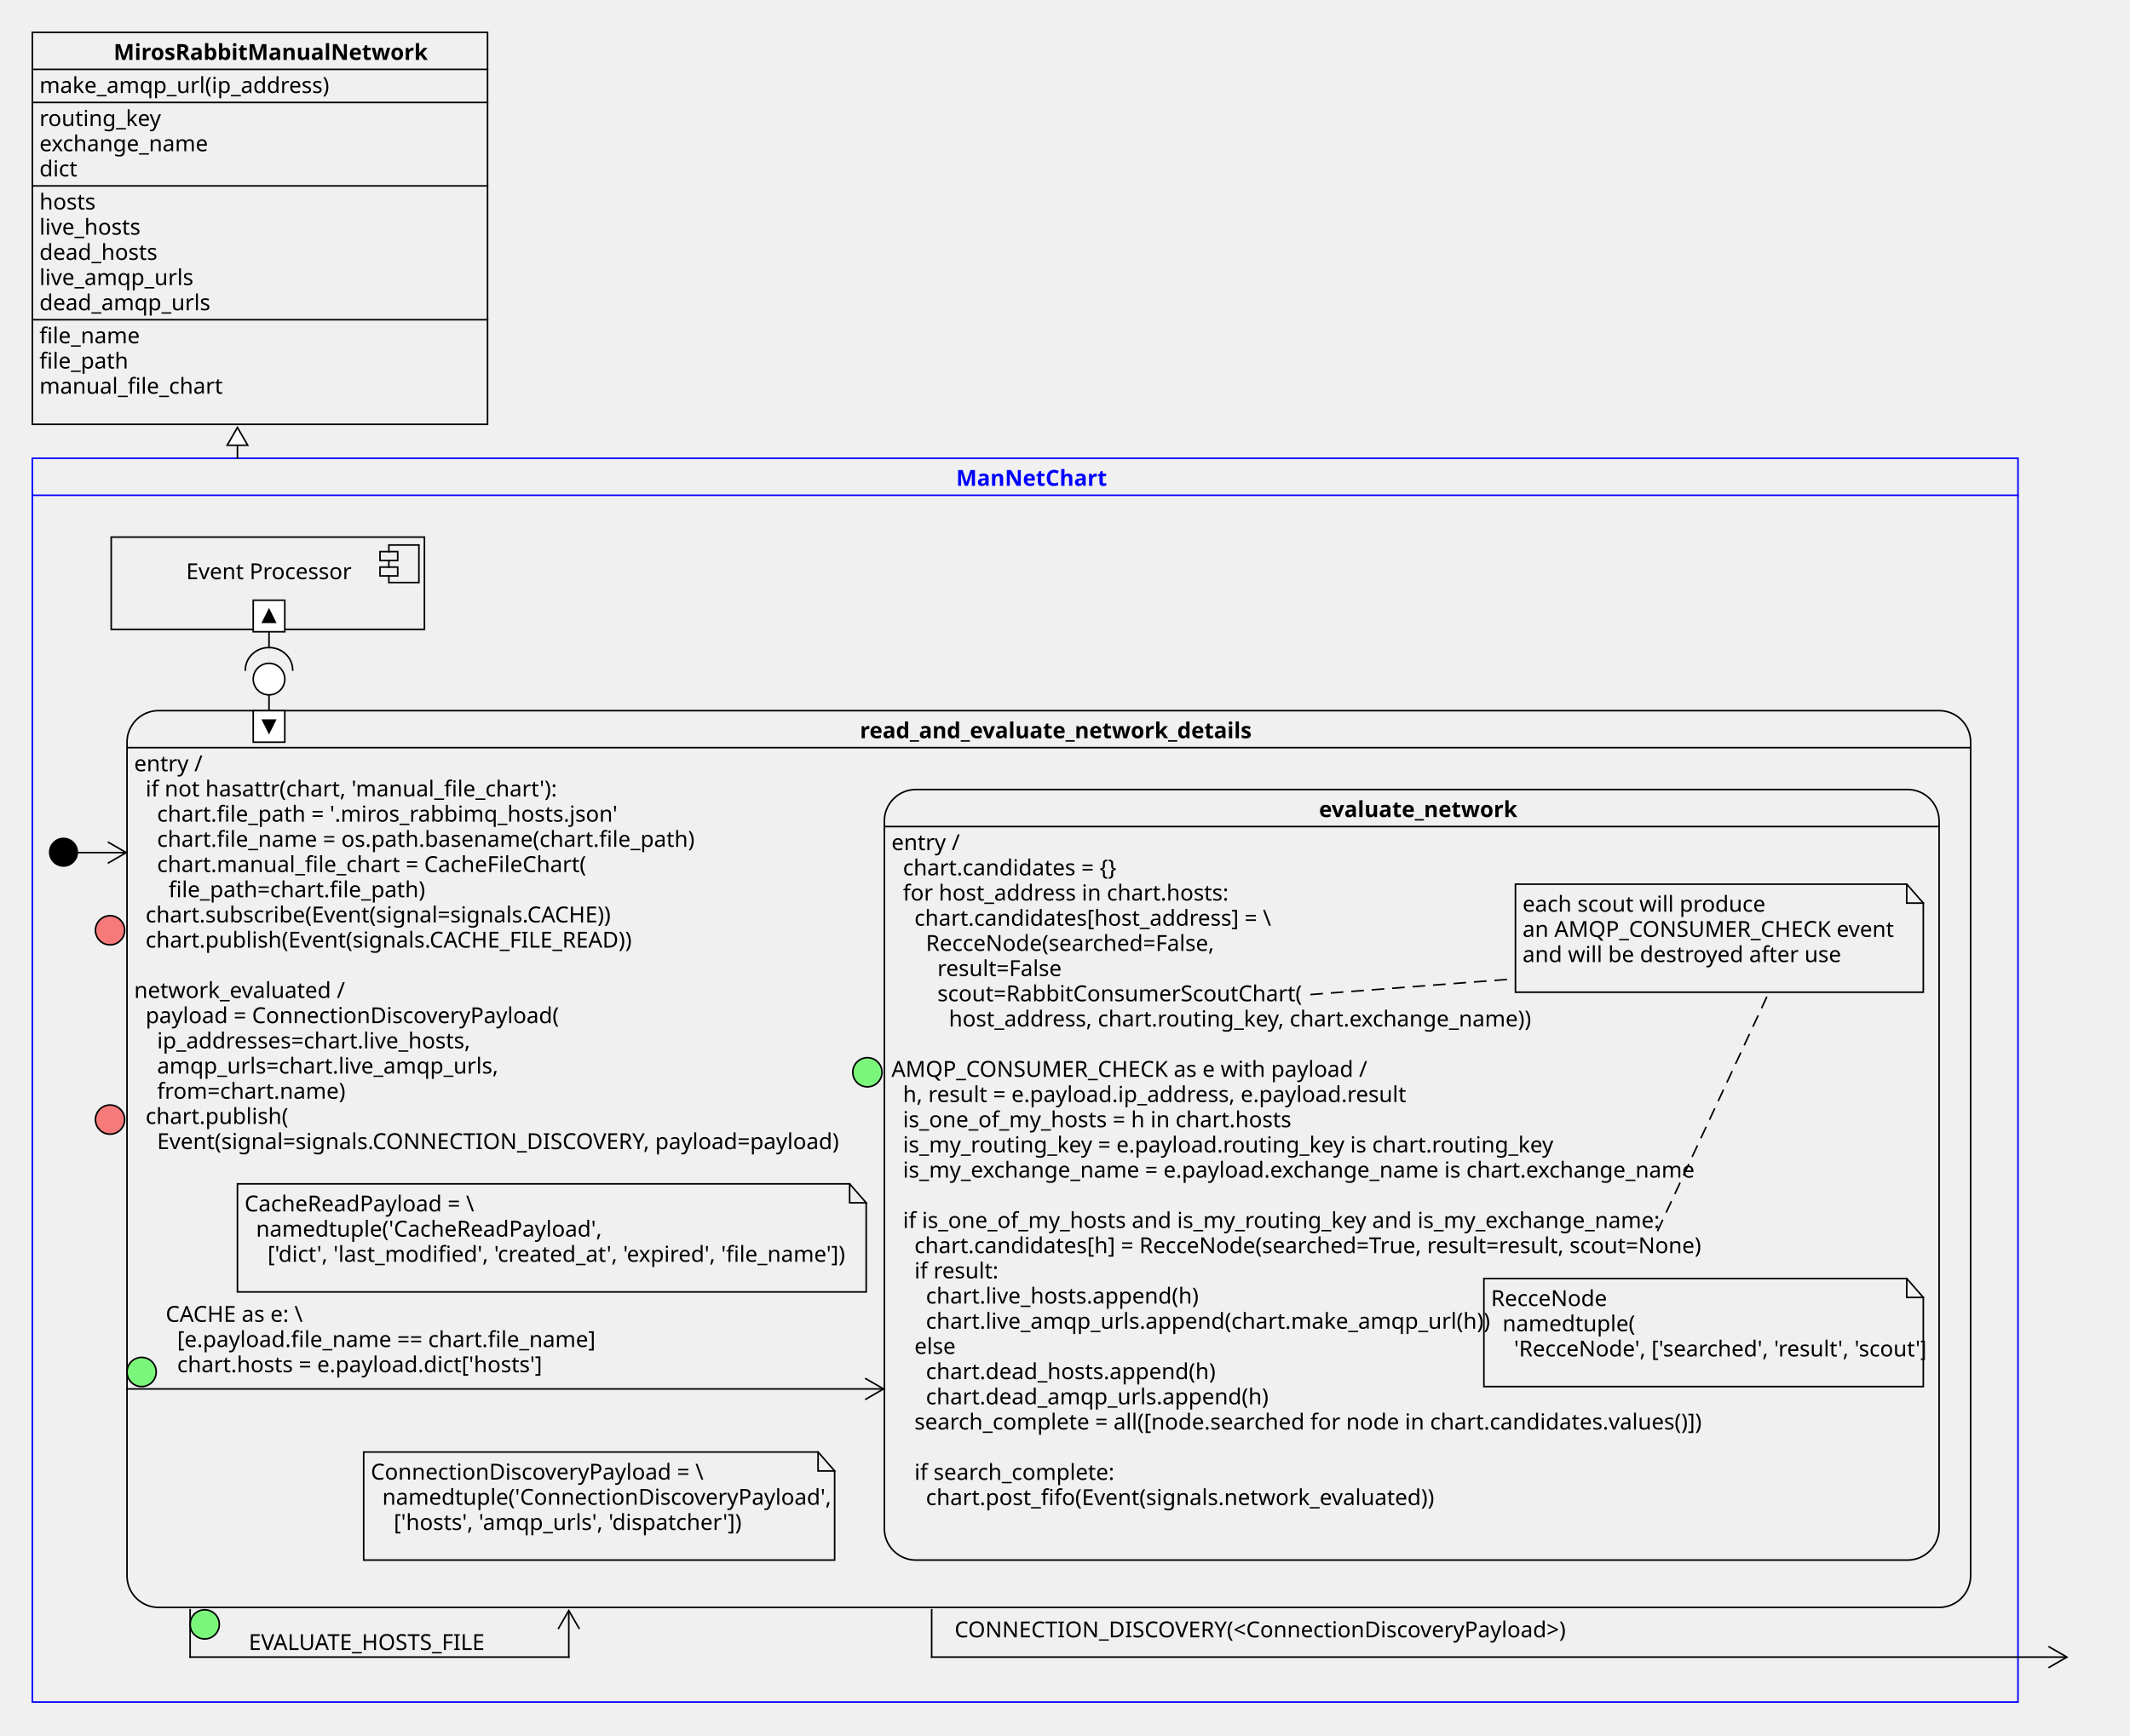
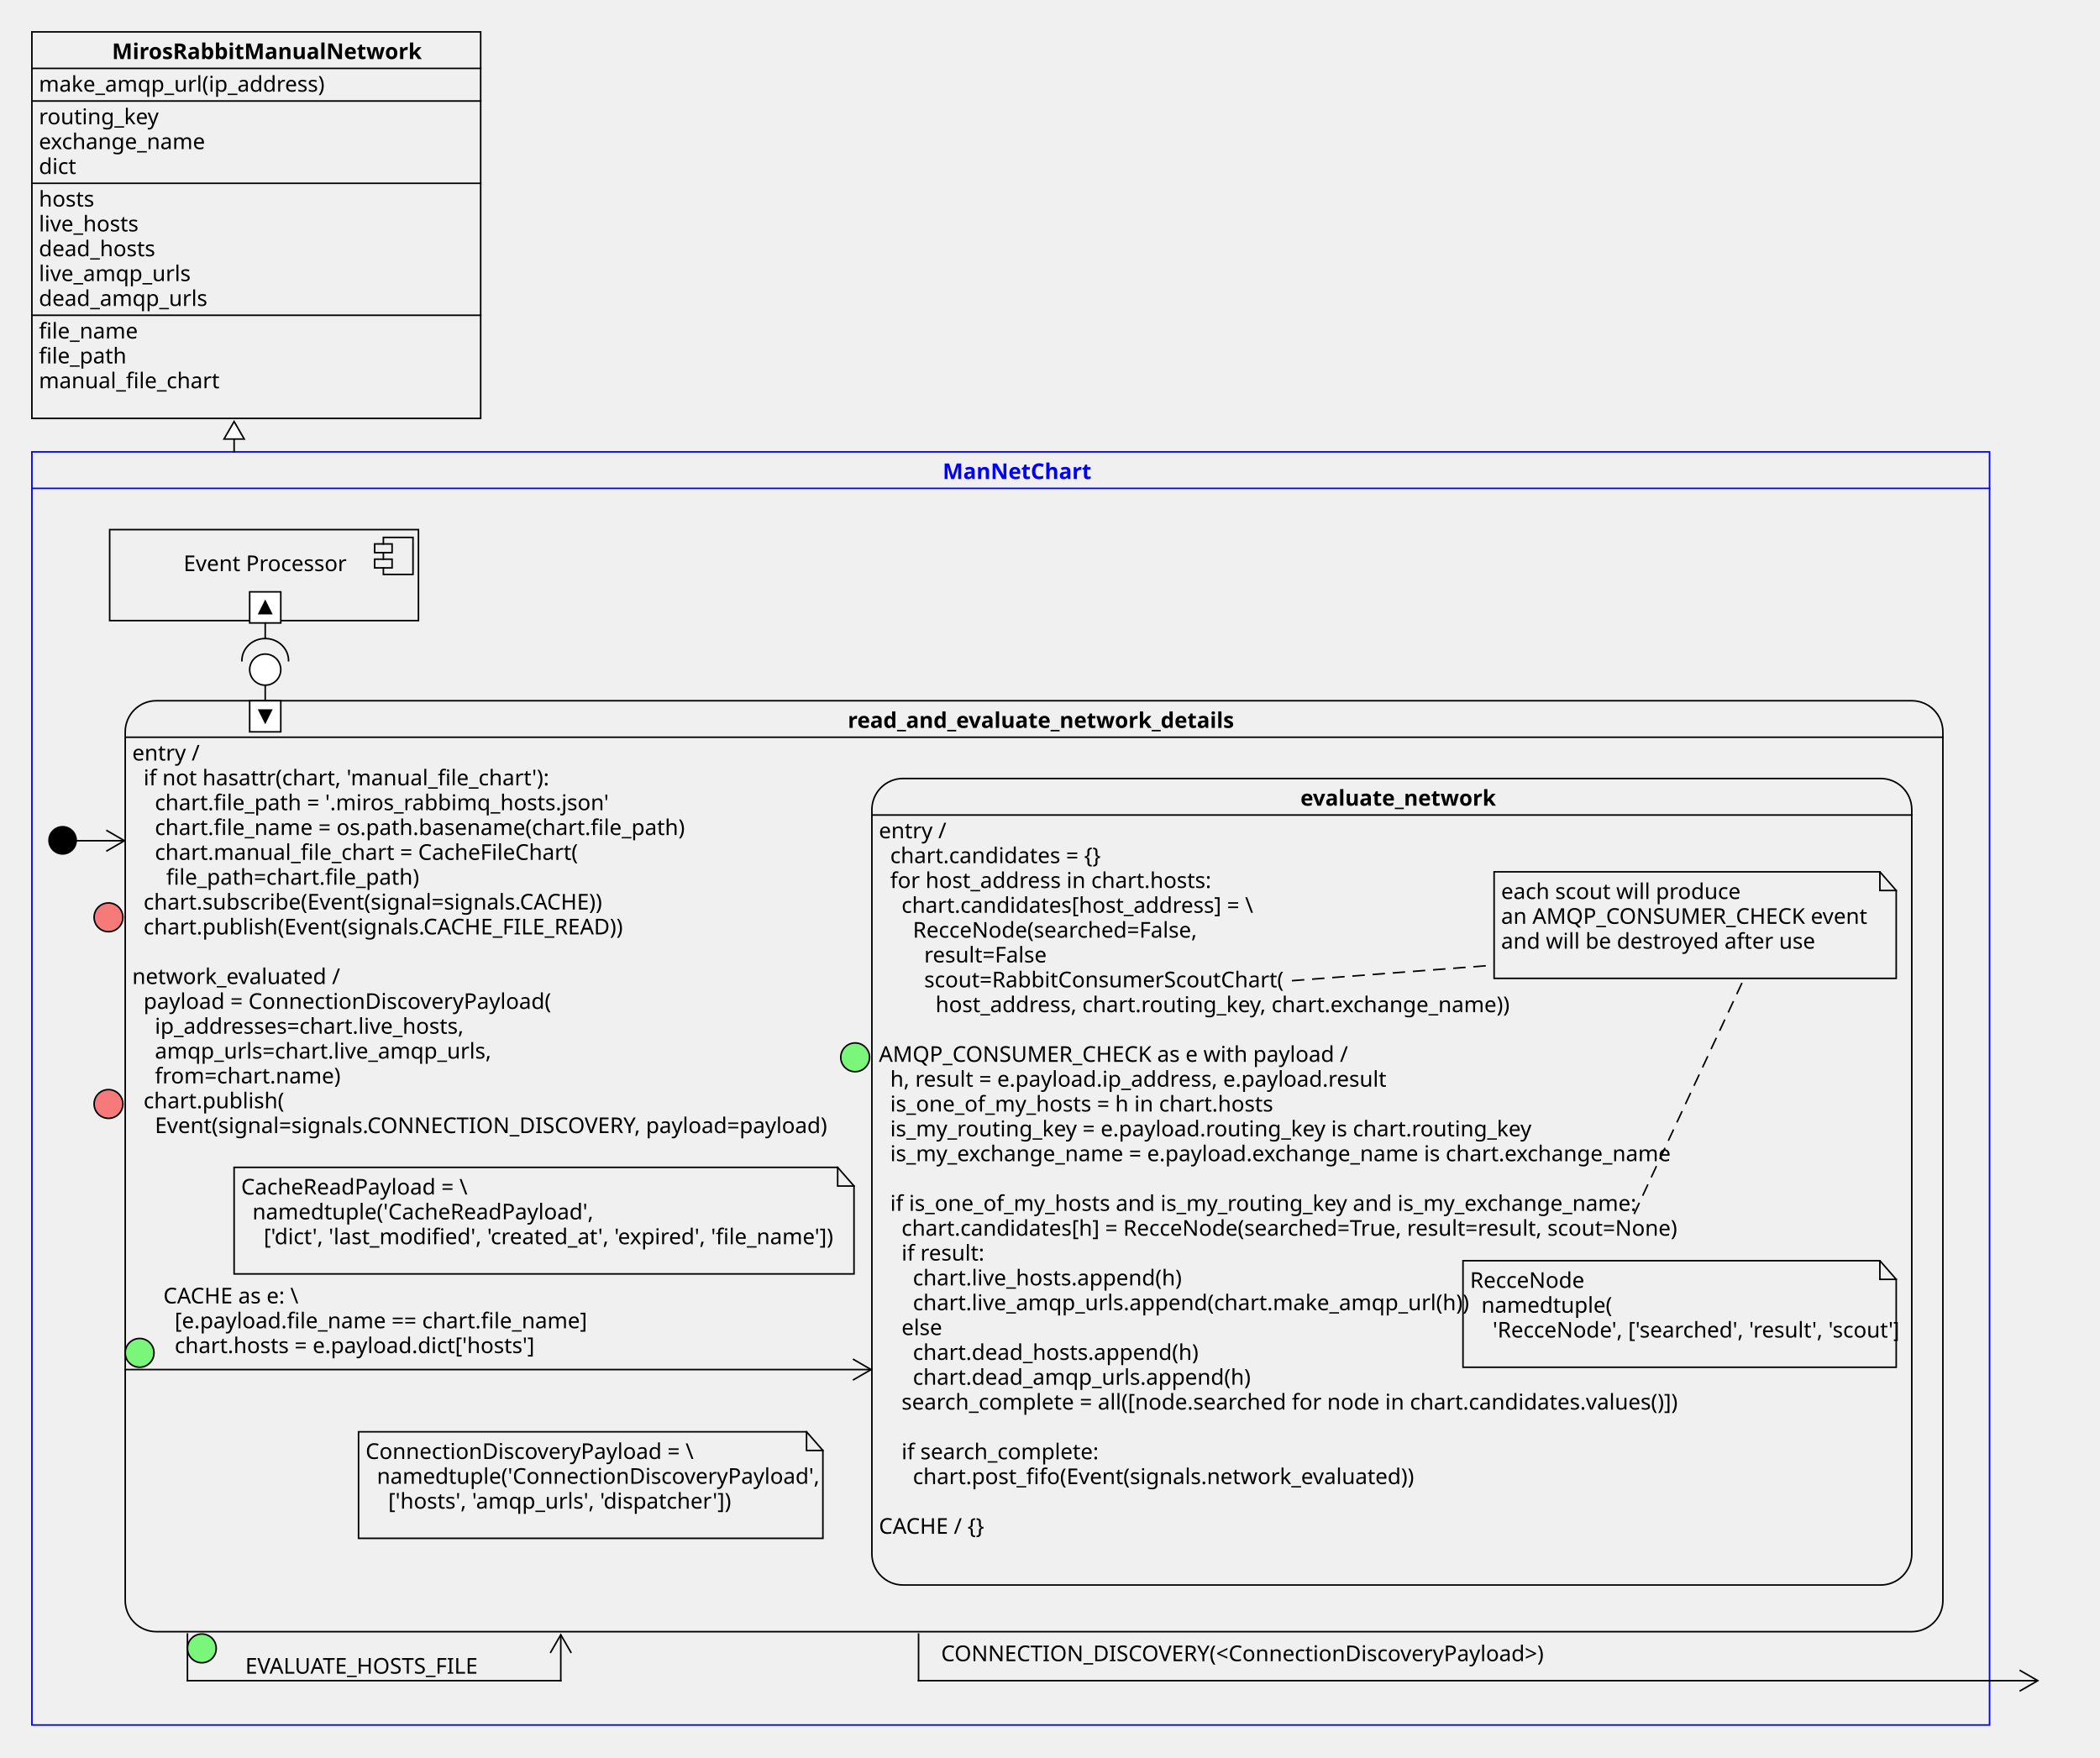
- <svg xmlns="http://www.w3.org/2000/svg" fill-opacity="1" color-rendering="auto" color-interpolation="auto" text-rendering="auto" stroke="black" stroke-linecap="square" width="1350" stroke-miterlimit="10" shape-rendering="auto" stroke-opacity="1" fill="black" stroke-dasharray="none" font-weight="normal" stroke-width="1" viewBox="60 40 1350 1100" height="1100" font-family="'Dialog'" font-style="normal" stroke-linejoin="miter" font-size="12px" stroke-dashoffset="0" image-rendering="auto">
+ <svg xmlns="http://www.w3.org/2000/svg" fill-opacity="1" color-rendering="auto" color-interpolation="auto" text-rendering="auto" stroke="black" stroke-linecap="square" width="1350" stroke-miterlimit="10" shape-rendering="auto" stroke-opacity="1" fill="black" stroke-dasharray="none" font-weight="normal" stroke-width="1" viewBox="120 110 1350 1130" height="1130" font-family="'Dialog'" font-style="normal" stroke-linejoin="miter" font-size="12px" stroke-dashoffset="0" image-rendering="auto">
  <defs id="genericDefs" />
  <g>
    <defs id="defs1">
      <clipPath clipPathUnits="userSpaceOnUse" id="clipPath1">
        <path d="M0 0 L2147483647 0 L2147483647 2147483647 L0 2147483647 L0 0 Z" />
      </clipPath>
      <clipPath clipPathUnits="userSpaceOnUse" id="clipPath2">
        <path d="M0 0 L0 20 L20 20 L20 0 Z" />
      </clipPath>
      <clipPath clipPathUnits="userSpaceOnUse" id="clipPath3">
        <path d="M0 0 L0 70 L260 70 L260 0 Z" />
      </clipPath>
      <clipPath clipPathUnits="userSpaceOnUse" id="clipPath4">
        <path d="M0 0 L0 70 L280 70 L280 0 Z" />
      </clipPath>
      <clipPath clipPathUnits="userSpaceOnUse" id="clipPath5">
-         <path d="M0 0 L0 790 L1260 790 L1260 0 Z" />
+         <path d="M0 0 L0 820 L1260 820 L1260 0 Z" />
      </clipPath>
      <clipPath clipPathUnits="userSpaceOnUse" id="clipPath6">
        <path d="M0 0 L0 30 L440 30 L440 0 Z" />
      </clipPath>
      <clipPath clipPathUnits="userSpaceOnUse" id="clipPath7">
-         <path d="M0 0 L0 490 L670 490 L670 0 Z" />
+         <path d="M0 0 L0 520 L670 520 L670 0 Z" />
      </clipPath>
      <clipPath clipPathUnits="userSpaceOnUse" id="clipPath8">
        <path d="M0 0 L0 80 L410 80 L410 0 Z" />
      </clipPath>
      <clipPath clipPathUnits="userSpaceOnUse" id="clipPath9">
        <path d="M0 0 L0 70 L400 70 L400 0 Z" />
      </clipPath>
      <clipPath clipPathUnits="userSpaceOnUse" id="clipPath10">
        <path d="M0 0 L0 70 L300 70 L300 0 Z" />
      </clipPath>
      <clipPath clipPathUnits="userSpaceOnUse" id="clipPath11">
        <path d="M0 0 L0 60 L200 60 L200 0 Z" />
      </clipPath>
      <clipPath clipPathUnits="userSpaceOnUse" id="clipPath12">
-         <path d="M0 0 L0 570 L1170 570 L1170 0 Z" />
+         <path d="M0 0 L0 600 L1170 600 L1170 0 Z" />
      </clipPath>
      <clipPath clipPathUnits="userSpaceOnUse" id="clipPath13">
        <path d="M0 0 L0 250 L290 250 L290 0 Z" />
      </clipPath>
      <clipPath clipPathUnits="userSpaceOnUse" id="clipPath14">
        <path d="M0 0 L0 30 L70 30 L70 0 Z" />
      </clipPath>
      <clipPath clipPathUnits="userSpaceOnUse" id="clipPath15">
        <path d="M0 0 L0 60 L270 60 L270 0 Z" />
      </clipPath>
      <clipPath clipPathUnits="userSpaceOnUse" id="clipPath16">
        <path d="M0 0 L0 180 L100 180 L100 0 Z" />
      </clipPath>
      <clipPath clipPathUnits="userSpaceOnUse" id="clipPath17">
        <path d="M0 0 L0 40 L160 40 L160 0 Z" />
      </clipPath>
      <clipPath clipPathUnits="userSpaceOnUse" id="clipPath18">
        <path d="M0 0 L0 50 L30 50 L30 0 Z" />
      </clipPath>
      <clipPath clipPathUnits="userSpaceOnUse" id="clipPath19">
        <path d="M0 0 L0 60 L750 60 L750 0 Z" />
      </clipPath>
      <clipPath clipPathUnits="userSpaceOnUse" id="clipPath20">
        <path d="M0 0 L0 40 L510 40 L510 0 Z" />
      </clipPath>
      <clipPath clipPathUnits="userSpaceOnUse" id="clipPath21">
        <path d="M0 0 L0 60 L50 60 L50 0 Z" />
      </clipPath>
      <clipPath clipPathUnits="userSpaceOnUse" id="clipPath22">
        <path d="M0 0 L0 60 L30 60 L30 0 Z" />
      </clipPath>
    </defs>
-     <g transform="translate(90,570)">
+     <g transform="translate(150,640)">
      <circle r="8.75" clip-path="url(#clipPath2)" cx="10.25" cy="10.25" stroke="none" />
      <circle fill="none" r="8.75" clip-path="url(#clipPath2)" cx="10.25" cy="10.25" />
    </g>
-     <g fill="rgb(0,255,0)" fill-opacity="0.49" transform="translate(180,1060)" stroke-opacity="0.49" stroke="rgb(0,255,0)">
-       <circle r="9.25" clip-path="url(#clipPath2)" cx="9.75" cy="9.75" stroke="none" />
-     </g>
-     <g transform="translate(180,1060)">
-       <circle fill="none" r="9.25" clip-path="url(#clipPath2)" cx="9.75" cy="9.75" />
-     </g>
-     <g fill="rgb(255,255,255)" fill-opacity="0" transform="translate(1020,600)" stroke-opacity="0" stroke="rgb(255,255,255)">
+     <g fill="rgb(0,255,0)" fill-opacity="0.49" transform="translate(240,1160)" stroke-opacity="0.49" stroke="rgb(0,255,0)">
+       <circle r="9.25" clip-path="url(#clipPath2)" cx="9.75" cy="9.75" stroke="none" />
+     </g>
+     <g transform="translate(240,1160)">
+       <circle fill="none" r="9.25" clip-path="url(#clipPath2)" cx="9.75" cy="9.75" />
+     </g>
+     <g fill="rgb(255,255,255)" fill-opacity="0" transform="translate(1080,670)" stroke-opacity="0" stroke="rgb(255,255,255)">
      <path d="M0.5 0.5 L248.5 0.5 L259 12.5 L259 69 L0.5 69 Z" stroke="none" clip-path="url(#clipPath3)" />
    </g>
-     <g transform="translate(1020,600)">
+     <g transform="translate(1080,670)">
      <path fill="none" d="M0.5 0.5 L248.5 0.5 L259 12.5 L259 69 L0.5 69 Z" clip-path="url(#clipPath3)" />
      <path fill="none" d="M248.5 0.5 L248.5 12.5 L259 12.5" clip-path="url(#clipPath3)" />
      <text x="5" font-size="14px" y="17.969" clip-path="url(#clipPath3)" font-family="sans-serif" stroke="none" xml:space="preserve">each scout will produce</text>
      <text x="5" font-size="14px" y="33.938" clip-path="url(#clipPath3)" font-family="sans-serif" stroke="none" xml:space="preserve">an AMQP_CONSUMER_CHECK event</text>
      <text x="5" font-size="14px" y="49.906" clip-path="url(#clipPath3)" font-family="sans-serif" stroke="none" xml:space="preserve">and will be destroyed after use</text>
    </g>
-     <g fill="rgb(0,255,0)" fill-opacity="0.49" transform="translate(600,710)" stroke-opacity="0.49" stroke="rgb(0,255,0)">
-       <circle r="9.25" clip-path="url(#clipPath2)" cx="9.75" cy="9.75" stroke="none" />
-     </g>
-     <g transform="translate(600,710)">
-       <circle fill="none" r="9.25" clip-path="url(#clipPath2)" cx="9.75" cy="9.75" />
-     </g>
-     <g fill="rgb(255,255,255)" fill-opacity="0" transform="translate(1000,850)" stroke-opacity="0" stroke="rgb(255,255,255)">
+     <g fill="rgb(0,255,0)" fill-opacity="0.49" transform="translate(660,780)" stroke-opacity="0.49" stroke="rgb(0,255,0)">
+       <circle r="9.25" clip-path="url(#clipPath2)" cx="9.75" cy="9.75" stroke="none" />
+     </g>
+     <g transform="translate(660,780)">
+       <circle fill="none" r="9.25" clip-path="url(#clipPath2)" cx="9.75" cy="9.75" />
+     </g>
+     <g fill="rgb(255,255,255)" fill-opacity="0" transform="translate(1060,920)" stroke-opacity="0" stroke="rgb(255,255,255)">
      <path d="M0.5 0.5 L268.5 0.5 L279 12.5 L279 69 L0.5 69 Z" stroke="none" clip-path="url(#clipPath4)" />
    </g>
-     <g transform="translate(1000,850)">
+     <g transform="translate(1060,920)">
      <path fill="none" d="M0.5 0.5 L268.5 0.5 L279 12.5 L279 69 L0.5 69 Z" clip-path="url(#clipPath4)" />
      <path fill="none" d="M268.5 0.5 L268.5 12.5 L279 12.5" clip-path="url(#clipPath4)" />
      <text x="5" font-size="14px" y="17.969" clip-path="url(#clipPath4)" font-family="sans-serif" stroke="none" xml:space="preserve">RecceNode</text>
      <text x="5" font-size="14px" y="33.938" clip-path="url(#clipPath4)" font-family="sans-serif" stroke="none" xml:space="preserve">  namedtuple(</text>
      <text x="5" font-size="14px" y="49.906" clip-path="url(#clipPath4)" font-family="sans-serif" stroke="none" xml:space="preserve">    'RecceNode', ['searched', 'result', 'scout'])</text>
    </g>
-     <g fill="rgb(255,0,0)" fill-opacity="0.49" transform="translate(120,620)" stroke-opacity="0.49" stroke="rgb(255,0,0)">
-       <circle r="9.25" clip-path="url(#clipPath2)" cx="9.75" cy="9.75" stroke="none" />
-     </g>
-     <g transform="translate(120,620)">
-       <circle fill="none" r="9.25" clip-path="url(#clipPath2)" cx="9.75" cy="9.75" />
-     </g>
-     <g fill="rgb(255,255,255)" fill-opacity="0" transform="translate(80,330)" stroke-opacity="0" stroke="rgb(255,255,255)">
-       <rect x="0.5" width="1258.5" height="788.5" y="0.5" clip-path="url(#clipPath5)" stroke="none" />
-     </g>
-     <g fill="blue" transform="translate(80,330)" stroke="blue">
-       <rect fill="none" x="0.5" width="1258.5" height="788.5" y="0.5" clip-path="url(#clipPath5)" />
+     <g fill="rgb(255,0,0)" fill-opacity="0.49" transform="translate(180,690)" stroke-opacity="0.49" stroke="rgb(255,0,0)">
+       <circle r="9.25" clip-path="url(#clipPath2)" cx="9.75" cy="9.75" stroke="none" />
+     </g>
+     <g transform="translate(180,690)">
+       <circle fill="none" r="9.25" clip-path="url(#clipPath2)" cx="9.75" cy="9.75" />
+     </g>
+     <g fill="rgb(255,255,255)" fill-opacity="0" transform="translate(140,400)" stroke-opacity="0" stroke="rgb(255,255,255)">
+       <rect x="0.5" width="1258.5" height="818.5" y="0.5" clip-path="url(#clipPath5)" stroke="none" />
+     </g>
+     <g fill="blue" transform="translate(140,400)" stroke="blue">
+       <rect fill="none" x="0.5" width="1258.5" height="818.5" y="0.5" clip-path="url(#clipPath5)" />
      <text x="586" font-size="14px" y="17.969" clip-path="url(#clipPath5)" font-family="sans-serif" stroke="none" font-weight="bold" xml:space="preserve">ManNetChart</text>
      <path fill="none" d="M1 23.969 L1259 23.969" clip-path="url(#clipPath5)" />
    </g>
-     <g font-family="sans-serif" font-size="14px" transform="translate(660,1060)">
+     <g font-family="sans-serif" font-size="14px" transform="translate(720,1160)">
      <text x="5" xml:space="preserve" y="17.969" clip-path="url(#clipPath6)" stroke="none">CONNECTION_DISCOVERY(&lt;ConnectionDiscoveryPayload&gt;)</text>
    </g>
-     <g fill="rgb(255,0,0)" fill-opacity="0.49" transform="translate(120,740)" stroke-opacity="0.49" stroke="rgb(255,0,0)">
-       <circle r="9.25" clip-path="url(#clipPath2)" cx="9.75" cy="9.75" stroke="none" />
-     </g>
-     <g transform="translate(120,740)">
-       <circle fill="none" r="9.25" clip-path="url(#clipPath2)" cx="9.75" cy="9.75" />
-     </g>
-     <g fill="rgb(255,255,255)" fill-opacity="0" transform="translate(620,540)" stroke-opacity="0" stroke="rgb(255,255,255)">
-       <rect x="0.5" y="0.5" clip-path="url(#clipPath7)" width="668.5" rx="20" ry="20" height="488.5" stroke="none" />
-     </g>
-     <g transform="translate(620,540)">
-       <rect x="0.5" y="0.5" clip-path="url(#clipPath7)" fill="none" width="668.5" rx="20" ry="20" height="488.5" />
+     <g fill="rgb(255,0,0)" fill-opacity="0.49" transform="translate(180,810)" stroke-opacity="0.49" stroke="rgb(255,0,0)">
+       <circle r="9.25" clip-path="url(#clipPath2)" cx="9.75" cy="9.75" stroke="none" />
+     </g>
+     <g transform="translate(180,810)">
+       <circle fill="none" r="9.25" clip-path="url(#clipPath2)" cx="9.75" cy="9.75" />
+     </g>
+     <g fill="rgb(255,255,255)" fill-opacity="0" transform="translate(680,610)" stroke-opacity="0" stroke="rgb(255,255,255)">
+       <rect x="0.5" y="0.5" clip-path="url(#clipPath7)" width="668.5" rx="20" ry="20" height="518.5" stroke="none" />
+     </g>
+     <g transform="translate(680,610)">
+       <rect x="0.5" y="0.5" clip-path="url(#clipPath7)" fill="none" width="668.5" rx="20" ry="20" height="518.5" />
      <text x="276" font-size="14px" y="17.969" clip-path="url(#clipPath7)" font-family="sans-serif" stroke="none" font-weight="bold" xml:space="preserve">evaluate_network</text>
      <path fill="none" d="M1 23.969 L669 23.969" clip-path="url(#clipPath7)" />
      <text x="5" font-size="14px" y="38.938" clip-path="url(#clipPath7)" font-family="sans-serif" stroke="none" xml:space="preserve">entry /</text>
      <text x="5" font-size="14px" y="54.906" clip-path="url(#clipPath7)" font-family="sans-serif" stroke="none" xml:space="preserve">  chart.candidates = {}</text>
      <text x="5" font-size="14px" y="70.875" clip-path="url(#clipPath7)" font-family="sans-serif" stroke="none" xml:space="preserve">  for host_address in chart.hosts:</text>
      <text x="5" font-size="14px" y="86.844" clip-path="url(#clipPath7)" font-family="sans-serif" stroke="none" xml:space="preserve">    chart.candidates[host_address] = \</text>
      <text x="5" font-size="14px" y="102.812" clip-path="url(#clipPath7)" font-family="sans-serif" stroke="none" xml:space="preserve">      RecceNode(searched=False, </text>
      <text x="5" font-size="14px" y="118.781" clip-path="url(#clipPath7)" font-family="sans-serif" stroke="none" xml:space="preserve">        result=False</text>
      <text x="5" font-size="14px" y="134.75" clip-path="url(#clipPath7)" font-family="sans-serif" stroke="none" xml:space="preserve">        scout=RabbitConsumerScoutChart(</text>
      <text x="5" font-size="14px" y="150.719" clip-path="url(#clipPath7)" font-family="sans-serif" stroke="none" xml:space="preserve">          host_address, chart.routing_key, chart.exchange_name))</text>
      <text x="5" font-size="14px" y="182.656" clip-path="url(#clipPath7)" font-family="sans-serif" stroke="none" xml:space="preserve">AMQP_CONSUMER_CHECK as e with payload /</text>
      <text x="5" font-size="14px" y="198.625" clip-path="url(#clipPath7)" font-family="sans-serif" stroke="none" xml:space="preserve">  h, result = e.payload.ip_address, e.payload.result</text>
      <text x="5" font-size="14px" y="214.594" clip-path="url(#clipPath7)" font-family="sans-serif" stroke="none" xml:space="preserve">  is_one_of_my_hosts = h in chart.hosts</text>
      <text x="5" font-size="14px" y="230.562" clip-path="url(#clipPath7)" font-family="sans-serif" stroke="none" xml:space="preserve">  is_my_routing_key = e.payload.routing_key is chart.routing_key</text>
      <text x="5" font-size="14px" y="246.531" clip-path="url(#clipPath7)" font-family="sans-serif" stroke="none" xml:space="preserve">  is_my_exchange_name = e.payload.exchange_name is chart.exchange_name</text>
      <text x="5" font-size="14px" y="278.469" clip-path="url(#clipPath7)" font-family="sans-serif" stroke="none" xml:space="preserve">  if is_one_of_my_hosts and is_my_routing_key and is_my_exchange_name:</text>
      <text x="5" font-size="14px" y="294.438" clip-path="url(#clipPath7)" font-family="sans-serif" stroke="none" xml:space="preserve">    chart.candidates[h] = RecceNode(searched=True, result=result, scout=None)</text>
      <text x="5" font-size="14px" y="310.406" clip-path="url(#clipPath7)" font-family="sans-serif" stroke="none" xml:space="preserve">    if result:</text>
      <text x="5" font-size="14px" y="326.375" clip-path="url(#clipPath7)" font-family="sans-serif" stroke="none" xml:space="preserve">      chart.live_hosts.append(h)</text>
      <text x="5" font-size="14px" y="342.344" clip-path="url(#clipPath7)" font-family="sans-serif" stroke="none" xml:space="preserve">      chart.live_amqp_urls.append(chart.make_amqp_url(h))</text>
      <text x="5" font-size="14px" y="358.312" clip-path="url(#clipPath7)" font-family="sans-serif" stroke="none" xml:space="preserve">    else</text>
      <text x="5" font-size="14px" y="374.281" clip-path="url(#clipPath7)" font-family="sans-serif" stroke="none" xml:space="preserve">      chart.dead_hosts.append(h)</text>
      <text x="5" font-size="14px" y="390.25" clip-path="url(#clipPath7)" font-family="sans-serif" stroke="none" xml:space="preserve">      chart.dead_amqp_urls.append(h)</text>
      <text x="5" font-size="14px" y="406.219" clip-path="url(#clipPath7)" font-family="sans-serif" stroke="none" xml:space="preserve">    search_complete = all([node.searched for node in chart.candidates.values()])</text>
      <text x="5" font-size="14px" y="438.156" clip-path="url(#clipPath7)" font-family="sans-serif" stroke="none" xml:space="preserve">    if search_complete:</text>
      <text x="5" font-size="14px" y="454.125" clip-path="url(#clipPath7)" font-family="sans-serif" stroke="none" xml:space="preserve">      chart.post_fifo(Event(signals.network_evaluated))</text>
      <text x="5" font-size="14px" y="470.094" clip-path="url(#clipPath7)" font-family="sans-serif" stroke="none" xml:space="preserve">               </text>
-       <text x="5" font-size="14px" y="486.062" clip-path="url(#clipPath7)" font-family="sans-serif" stroke="none" xml:space="preserve">  </text>
+       <text x="5" font-size="14px" y="486.062" clip-path="url(#clipPath7)" font-family="sans-serif" stroke="none" xml:space="preserve">CACHE / {}</text>
      <text x="5" font-size="14px" y="502.031" clip-path="url(#clipPath7)" font-family="sans-serif" stroke="none" xml:space="preserve">  </text>
    </g>
-     <g font-family="sans-serif" font-size="14px" transform="translate(160,860)">
+     <g font-family="sans-serif" font-size="14px" transform="translate(220,930)">
      <text x="5" xml:space="preserve" y="17.969" clip-path="url(#clipPath8)" stroke="none">CACHE as e: \</text>
      <text x="5" xml:space="preserve" y="33.938" clip-path="url(#clipPath8)" stroke="none">  [e.payload.file_name == chart.file_name]</text>
      <text x="5" xml:space="preserve" y="49.906" clip-path="url(#clipPath8)" stroke="none">  chart.hosts = e.payload.dict['hosts']</text>
      <text x="5" xml:space="preserve" y="81.844" clip-path="url(#clipPath8)" stroke="none">    </text>
      <text x="5" xml:space="preserve" y="97.812" clip-path="url(#clipPath8)" stroke="none">  </text>
    </g>
-     <g fill="rgb(255,255,255)" fill-opacity="0" transform="translate(210,790)" stroke-opacity="0" stroke="rgb(255,255,255)">
+     <g fill="rgb(255,255,255)" fill-opacity="0" transform="translate(270,860)" stroke-opacity="0" stroke="rgb(255,255,255)">
      <path d="M0.5 0.5 L388.5 0.5 L399 12.5 L399 69 L0.5 69 Z" stroke="none" clip-path="url(#clipPath9)" />
    </g>
-     <g transform="translate(210,790)">
+     <g transform="translate(270,860)">
      <path fill="none" d="M0.5 0.5 L388.5 0.5 L399 12.5 L399 69 L0.5 69 Z" clip-path="url(#clipPath9)" />
      <path fill="none" d="M388.5 0.5 L388.5 12.5 L399 12.5" clip-path="url(#clipPath9)" />
      <text x="5" font-size="14px" y="17.969" clip-path="url(#clipPath9)" font-family="sans-serif" stroke="none" xml:space="preserve">CacheReadPayload = \</text>
      <text x="5" font-size="14px" y="33.938" clip-path="url(#clipPath9)" font-family="sans-serif" stroke="none" xml:space="preserve">  namedtuple('CacheReadPayload',</text>
      <text x="5" font-size="14px" y="49.906" clip-path="url(#clipPath9)" font-family="sans-serif" stroke="none" xml:space="preserve">    ['dict', 'last_modified', 'created_at', 'expired', 'file_name'])</text>
    </g>
-     <g fill="rgb(0,255,0)" fill-opacity="0.49" transform="translate(140,900)" stroke-opacity="0.49" stroke="rgb(0,255,0)">
-       <circle r="9.25" clip-path="url(#clipPath2)" cx="9.75" cy="9.75" stroke="none" />
-     </g>
-     <g transform="translate(140,900)">
-       <circle fill="none" r="9.25" clip-path="url(#clipPath2)" cx="9.75" cy="9.75" />
-     </g>
-     <g fill="rgb(255,255,255)" fill-opacity="0" transform="translate(290,960)" stroke-opacity="0" stroke="rgb(255,255,255)">
+     <g fill="rgb(0,255,0)" fill-opacity="0.49" transform="translate(200,970)" stroke-opacity="0.49" stroke="rgb(0,255,0)">
+       <circle r="9.25" clip-path="url(#clipPath2)" cx="9.75" cy="9.75" stroke="none" />
+     </g>
+     <g transform="translate(200,970)">
+       <circle fill="none" r="9.25" clip-path="url(#clipPath2)" cx="9.75" cy="9.75" />
+     </g>
+     <g fill="rgb(255,255,255)" fill-opacity="0" transform="translate(350,1030)" stroke-opacity="0" stroke="rgb(255,255,255)">
      <path d="M0.5 0.5 L288.5 0.5 L299 12.5 L299 69 L0.5 69 Z" stroke="none" clip-path="url(#clipPath10)" />
    </g>
-     <g transform="translate(290,960)">
+     <g transform="translate(350,1030)">
      <path fill="none" d="M0.5 0.5 L288.5 0.5 L299 12.5 L299 69 L0.5 69 Z" clip-path="url(#clipPath10)" />
      <path fill="none" d="M288.5 0.5 L288.5 12.5 L299 12.5" clip-path="url(#clipPath10)" />
      <text x="5" font-size="14px" y="17.969" clip-path="url(#clipPath10)" font-family="sans-serif" stroke="none" xml:space="preserve">ConnectionDiscoveryPayload = \</text>
      <text x="5" font-size="14px" y="33.938" clip-path="url(#clipPath10)" font-family="sans-serif" stroke="none" xml:space="preserve">  namedtuple('ConnectionDiscoveryPayload',</text>
      <text x="5" font-size="14px" y="49.906" clip-path="url(#clipPath10)" font-family="sans-serif" stroke="none" xml:space="preserve">    ['hosts', 'amqp_urls', 'dispatcher'])</text>
    </g>
-     <g fill="rgb(255,255,255)" fill-opacity="0" transform="translate(130,380)" stroke-opacity="0" stroke="rgb(255,255,255)">
+     <g fill="rgb(255,255,255)" fill-opacity="0" transform="translate(190,450)" stroke-opacity="0" stroke="rgb(255,255,255)">
      <rect x="170.86" width="11.2" height="5.6" y="9.7" clip-path="url(#clipPath11)" stroke="none" />
    </g>
-     <g transform="translate(130,380)">
+     <g transform="translate(190,450)">
      <rect fill="none" x="170.86" width="11.2" height="5.6" y="9.7" clip-path="url(#clipPath11)" />
    </g>
-     <g fill="rgb(255,255,255)" fill-opacity="0" transform="translate(130,380)" stroke-opacity="0" stroke="rgb(255,255,255)">
+     <g fill="rgb(255,255,255)" fill-opacity="0" transform="translate(190,450)" stroke-opacity="0" stroke="rgb(255,255,255)">
      <rect x="170.86" width="11.2" height="5.6" y="19.5" clip-path="url(#clipPath11)" stroke="none" />
    </g>
-     <g transform="translate(130,380)">
+     <g transform="translate(190,450)">
      <rect fill="none" x="170.86" width="11.2" height="5.6" y="19.5" clip-path="url(#clipPath11)" />
      <path fill="none" d="M176.46 15.3 L176.46 19.5" clip-path="url(#clipPath11)" />
      <path fill="none" d="M176.46 9.7 L176.46 5.5 L195.5 5.5 L195.5 29.3 L176.46 29.3 L176.46 25.1" clip-path="url(#clipPath11)" />
    </g>
-     <g fill="rgb(255,255,255)" fill-opacity="0" transform="translate(130,380)" stroke-opacity="0" stroke="rgb(255,255,255)">
+     <g fill="rgb(255,255,255)" fill-opacity="0" transform="translate(190,450)" stroke-opacity="0" stroke="rgb(255,255,255)">
      <rect x="0.5" width="198.5" height="58.5" y="0.5" clip-path="url(#clipPath11)" stroke="none" />
    </g>
-     <g transform="translate(130,380)">
+     <g transform="translate(190,450)">
      <rect fill="none" x="0.5" width="198.5" height="58.5" y="0.5" clip-path="url(#clipPath11)" />
      <text x="48" font-size="14px" y="27.169" clip-path="url(#clipPath11)" font-family="sans-serif" stroke="none" xml:space="preserve">Event Processor</text>
    </g>
-     <g fill="rgb(255,255,255)" fill-opacity="0" transform="translate(140,490)" stroke-opacity="0" stroke="rgb(255,255,255)">
-       <rect x="0.5" y="0.5" clip-path="url(#clipPath12)" width="1168.5" rx="20" ry="20" height="568.5" stroke="none" />
-     </g>
-     <g transform="translate(140,490)">
-       <rect x="0.5" y="0.5" clip-path="url(#clipPath12)" fill="none" width="1168.5" rx="20" ry="20" height="568.5" />
+     <g fill="rgb(255,255,255)" fill-opacity="0" transform="translate(200,560)" stroke-opacity="0" stroke="rgb(255,255,255)">
+       <rect x="0.5" y="0.5" clip-path="url(#clipPath12)" width="1168.5" rx="20" ry="20" height="598.5" stroke="none" />
+     </g>
+     <g transform="translate(200,560)">
+       <rect x="0.5" y="0.5" clip-path="url(#clipPath12)" fill="none" width="1168.5" rx="20" ry="20" height="598.5" />
      <text x="465" font-size="14px" y="17.969" clip-path="url(#clipPath12)" font-family="sans-serif" stroke="none" font-weight="bold" xml:space="preserve">read_and_evaluate_network_details</text>
      <path fill="none" d="M1 23.969 L1169 23.969" clip-path="url(#clipPath12)" />
      <text x="5" font-size="14px" y="38.938" clip-path="url(#clipPath12)" font-family="sans-serif" stroke="none" xml:space="preserve">entry /</text>
      <text x="5" font-size="14px" y="54.906" clip-path="url(#clipPath12)" font-family="sans-serif" stroke="none" xml:space="preserve">  if not hasattr(chart, 'manual_file_chart'):</text>
      <text x="5" font-size="14px" y="70.875" clip-path="url(#clipPath12)" font-family="sans-serif" stroke="none" xml:space="preserve">    chart.file_path = '.miros_rabbimq_hosts.json'</text>
      <text x="5" font-size="14px" y="86.844" clip-path="url(#clipPath12)" font-family="sans-serif" stroke="none" xml:space="preserve">    chart.file_name = os.path.basename(chart.file_path)</text>
      <text x="5" font-size="14px" y="102.812" clip-path="url(#clipPath12)" font-family="sans-serif" stroke="none" xml:space="preserve">    chart.manual_file_chart = CacheFileChart(</text>
      <text x="5" font-size="14px" y="118.781" clip-path="url(#clipPath12)" font-family="sans-serif" stroke="none" xml:space="preserve">      file_path=chart.file_path)</text>
      <text x="5" font-size="14px" y="134.75" clip-path="url(#clipPath12)" font-family="sans-serif" stroke="none" xml:space="preserve">  chart.subscribe(Event(signal=signals.CACHE))</text>
      <text x="5" font-size="14px" y="150.719" clip-path="url(#clipPath12)" font-family="sans-serif" stroke="none" xml:space="preserve">  chart.publish(Event(signals.CACHE_FILE_READ))</text>
      <text x="5" font-size="14px" y="182.656" clip-path="url(#clipPath12)" font-family="sans-serif" stroke="none" xml:space="preserve">network_evaluated /</text>
      <text x="5" font-size="14px" y="198.625" clip-path="url(#clipPath12)" font-family="sans-serif" stroke="none" xml:space="preserve">  payload = ConnectionDiscoveryPayload(</text>
      <text x="5" font-size="14px" y="214.594" clip-path="url(#clipPath12)" font-family="sans-serif" stroke="none" xml:space="preserve">    ip_addresses=chart.live_hosts,</text>
      <text x="5" font-size="14px" y="230.562" clip-path="url(#clipPath12)" font-family="sans-serif" stroke="none" xml:space="preserve">    amqp_urls=chart.live_amqp_urls,</text>
      <text x="5" font-size="14px" y="246.531" clip-path="url(#clipPath12)" font-family="sans-serif" stroke="none" xml:space="preserve">    from=chart.name)</text>
      <text x="5" font-size="14px" y="262.5" clip-path="url(#clipPath12)" font-family="sans-serif" stroke="none" xml:space="preserve">  chart.publish(</text>
      <text x="5" font-size="14px" y="278.469" clip-path="url(#clipPath12)" font-family="sans-serif" stroke="none" xml:space="preserve">    Event(signal=signals.CONNECTION_DISCOVERY, payload=payload)</text>
    </g>
-     <g fill="rgb(255,255,255)" fill-opacity="0" transform="translate(80,60)" stroke-opacity="0" stroke="rgb(255,255,255)">
+     <g fill="rgb(255,255,255)" fill-opacity="0" transform="translate(140,130)" stroke-opacity="0" stroke="rgb(255,255,255)">
      <rect x="0.5" width="288.5" height="248.5" y="0.5" clip-path="url(#clipPath13)" stroke="none" />
    </g>
-     <g transform="translate(80,60)">
+     <g transform="translate(140,130)">
      <rect fill="none" x="0.5" width="288.5" height="248.5" y="0.5" clip-path="url(#clipPath13)" />
      <text x="52" font-size="14px" y="17.969" clip-path="url(#clipPath13)" font-family="sans-serif" stroke="none" font-weight="bold" xml:space="preserve">MirosRabbitManualNetwork</text>
      <path fill="none" d="M1 23.969 L289 23.969" clip-path="url(#clipPath13)" />
      <text x="5" font-size="14px" y="38.938" clip-path="url(#clipPath13)" font-family="sans-serif" stroke="none" xml:space="preserve">make_amqp_url(ip_address)</text>
      <path fill="none" d="M1 44.938 L289 44.938" clip-path="url(#clipPath13)" />
      <text x="5" font-size="14px" y="59.906" clip-path="url(#clipPath13)" font-family="sans-serif" stroke="none" xml:space="preserve">routing_key</text>
      <text x="5" font-size="14px" y="75.875" clip-path="url(#clipPath13)" font-family="sans-serif" stroke="none" xml:space="preserve">exchange_name</text>
      <text x="5" font-size="14px" y="91.844" clip-path="url(#clipPath13)" font-family="sans-serif" stroke="none" xml:space="preserve">dict</text>
      <path fill="none" d="M1 97.844 L289 97.844" clip-path="url(#clipPath13)" />
      <text x="5" font-size="14px" y="112.812" clip-path="url(#clipPath13)" font-family="sans-serif" stroke="none" xml:space="preserve">hosts</text>
      <text x="5" font-size="14px" y="128.781" clip-path="url(#clipPath13)" font-family="sans-serif" stroke="none" xml:space="preserve">live_hosts</text>
      <text x="5" font-size="14px" y="144.75" clip-path="url(#clipPath13)" font-family="sans-serif" stroke="none" xml:space="preserve">dead_hosts</text>
      <text x="5" font-size="14px" y="160.719" clip-path="url(#clipPath13)" font-family="sans-serif" stroke="none" xml:space="preserve">live_amqp_urls</text>
      <text x="5" font-size="14px" y="176.688" clip-path="url(#clipPath13)" font-family="sans-serif" stroke="none" xml:space="preserve">dead_amqp_urls</text>
      <path fill="none" d="M1 182.688 L289 182.688" clip-path="url(#clipPath13)" />
      <text x="5" font-size="14px" y="197.656" clip-path="url(#clipPath13)" font-family="sans-serif" stroke="none" xml:space="preserve">file_name</text>
      <text x="5" font-size="14px" y="213.625" clip-path="url(#clipPath13)" font-family="sans-serif" stroke="none" xml:space="preserve">file_path</text>
      <text x="5" font-size="14px" y="229.594" clip-path="url(#clipPath13)" font-family="sans-serif" stroke="none" xml:space="preserve">manual_file_chart</text>
    </g>
-     <g transform="translate(90,570)">
+     <g transform="translate(150,640)">
      <path fill="none" d="M10.5 10.5 L49.5 10.5" clip-path="url(#clipPath14)" />
      <path fill="none" d="M38.742 17 L50 10.5 L38.742 4" clip-path="url(#clipPath14)" />
    </g>
-     <g transform="translate(170,1050)">
+     <g transform="translate(230,1150)">
      <path fill="none" d="M10.5 10.5 L10.5 40.5" clip-path="url(#clipPath15)" />
      <path fill="none" d="M10.5 40.5 L250.5 40.5" clip-path="url(#clipPath15)" />
      <path fill="none" d="M250.5 40.5 L250.5 11.5" clip-path="url(#clipPath15)" />
      <path fill="none" d="M257 22.258 L250.5 11 L244 22.258" clip-path="url(#clipPath15)" />
      <text x="47.675" font-size="14px" y="36" clip-path="url(#clipPath15)" font-family="sans-serif" stroke="none" xml:space="preserve">EVALUATE_HOSTS_FILE</text>
    </g>
-     <g stroke-dasharray="8,5" stroke-miterlimit="5" transform="translate(1100,660)" stroke-linecap="butt">
+     <g stroke-dasharray="8,5" stroke-miterlimit="5" transform="translate(1160,730)" stroke-linecap="butt">
      <path fill="none" d="M10.5 160.5 L80.5 10.5" clip-path="url(#clipPath16)" />
    </g>
-     <g stroke-dasharray="8,5" stroke-miterlimit="5" transform="translate(880,650)" stroke-linecap="butt">
+     <g stroke-dasharray="8,5" stroke-miterlimit="5" transform="translate(940,720)" stroke-linecap="butt">
      <path fill="none" d="M10.5 20.5 L140.5 10.5" clip-path="url(#clipPath17)" />
    </g>
-     <g transform="translate(200,300)">
+     <g transform="translate(260,370)">
      <path fill="none" d="M10.5 11.5 L10.5 30.5" clip-path="url(#clipPath18)" />
      <path fill="white" d="M4 22.258 L10.5 11 L17 22.258 Z" clip-path="url(#clipPath18)" stroke="none" />
      <path fill="none" d="M4 22.258 L10.5 11 L17 22.258 Z" clip-path="url(#clipPath18)" />
    </g>
-     <g transform="translate(640,1050)">
+     <g transform="translate(700,1150)">
      <path fill="none" d="M10.5 10.5 L10.5 40.5" clip-path="url(#clipPath19)" />
      <path fill="none" d="M10.5 40.5 L729.5 40.5" clip-path="url(#clipPath19)" />
      <path fill="none" d="M718.742 47 L730 40.5 L718.742 34" clip-path="url(#clipPath19)" />
    </g>
-     <g transform="translate(130,900)">
+     <g transform="translate(190,970)">
      <path fill="none" d="M10.5 20.5 L489.5 20.5" clip-path="url(#clipPath20)" />
      <path fill="none" d="M478.742 27 L490 20.5 L478.742 14" clip-path="url(#clipPath20)" />
    </g>
-     <g transform="translate(210,420)">
+     <g transform="translate(270,490)">
      <path fill="none" d="M20.5 11.5 L20.5 30.5" clip-path="url(#clipPath21)" />
      <rect x="10.5" y="0.5" clip-path="url(#clipPath21)" fill="white" width="20" height="20" stroke="none" />
      <rect fill="none" x="10.5" width="20" height="20" y="0.5" clip-path="url(#clipPath21)" />
      <path d="M20.5 6.5 L24.5 14.5 L16.5 14.5 Z" clip-path="url(#clipPath21)" stroke="none" />
      <path fill="none" d="M20.5 6.5 L24.5 14.5 L16.5 14.5 Z" clip-path="url(#clipPath21)" />
    </g>
-     <g fill="rgb(255,255,255)" fill-opacity="0" transform="translate(210,420)" stroke-opacity="0" stroke="rgb(255,255,255)">
+     <g fill="rgb(255,255,255)" fill-opacity="0" transform="translate(270,490)" stroke-opacity="0" stroke="rgb(255,255,255)">
      <path d="M35.5 44.75 A15 14.25 0 0 0 5.5 44.75" stroke="none" clip-path="url(#clipPath21)" />
    </g>
-     <g transform="translate(210,420)">
+     <g transform="translate(270,490)">
      <path fill="none" d="M35.5 44.75 A15 14.25 0 0 0 5.5 44.75" clip-path="url(#clipPath21)" />
    </g>
-     <g transform="translate(220,460)">
+     <g transform="translate(280,530)">
      <path fill="none" d="M10.5 11.5 L10.5 40.5" clip-path="url(#clipPath22)" />
      <circle fill="white" r="10" clip-path="url(#clipPath22)" cx="10.5" cy="10.5" stroke="none" />
      <circle fill="none" r="10" clip-path="url(#clipPath22)" cx="10.5" cy="10.5" />
      <rect x="0.5" y="30.5" clip-path="url(#clipPath22)" fill="white" width="20" height="20" stroke="none" />
      <rect fill="none" x="0.5" width="20" height="20" y="30.5" clip-path="url(#clipPath22)" />
      <path d="M6.5 36.5 L14.5 36.5 L10.5 44.5 Z" clip-path="url(#clipPath22)" stroke="none" />
      <path fill="none" d="M6.5 36.5 L14.5 36.5 L10.5 44.5 Z" clip-path="url(#clipPath22)" />
    </g>
  </g>
</svg>
